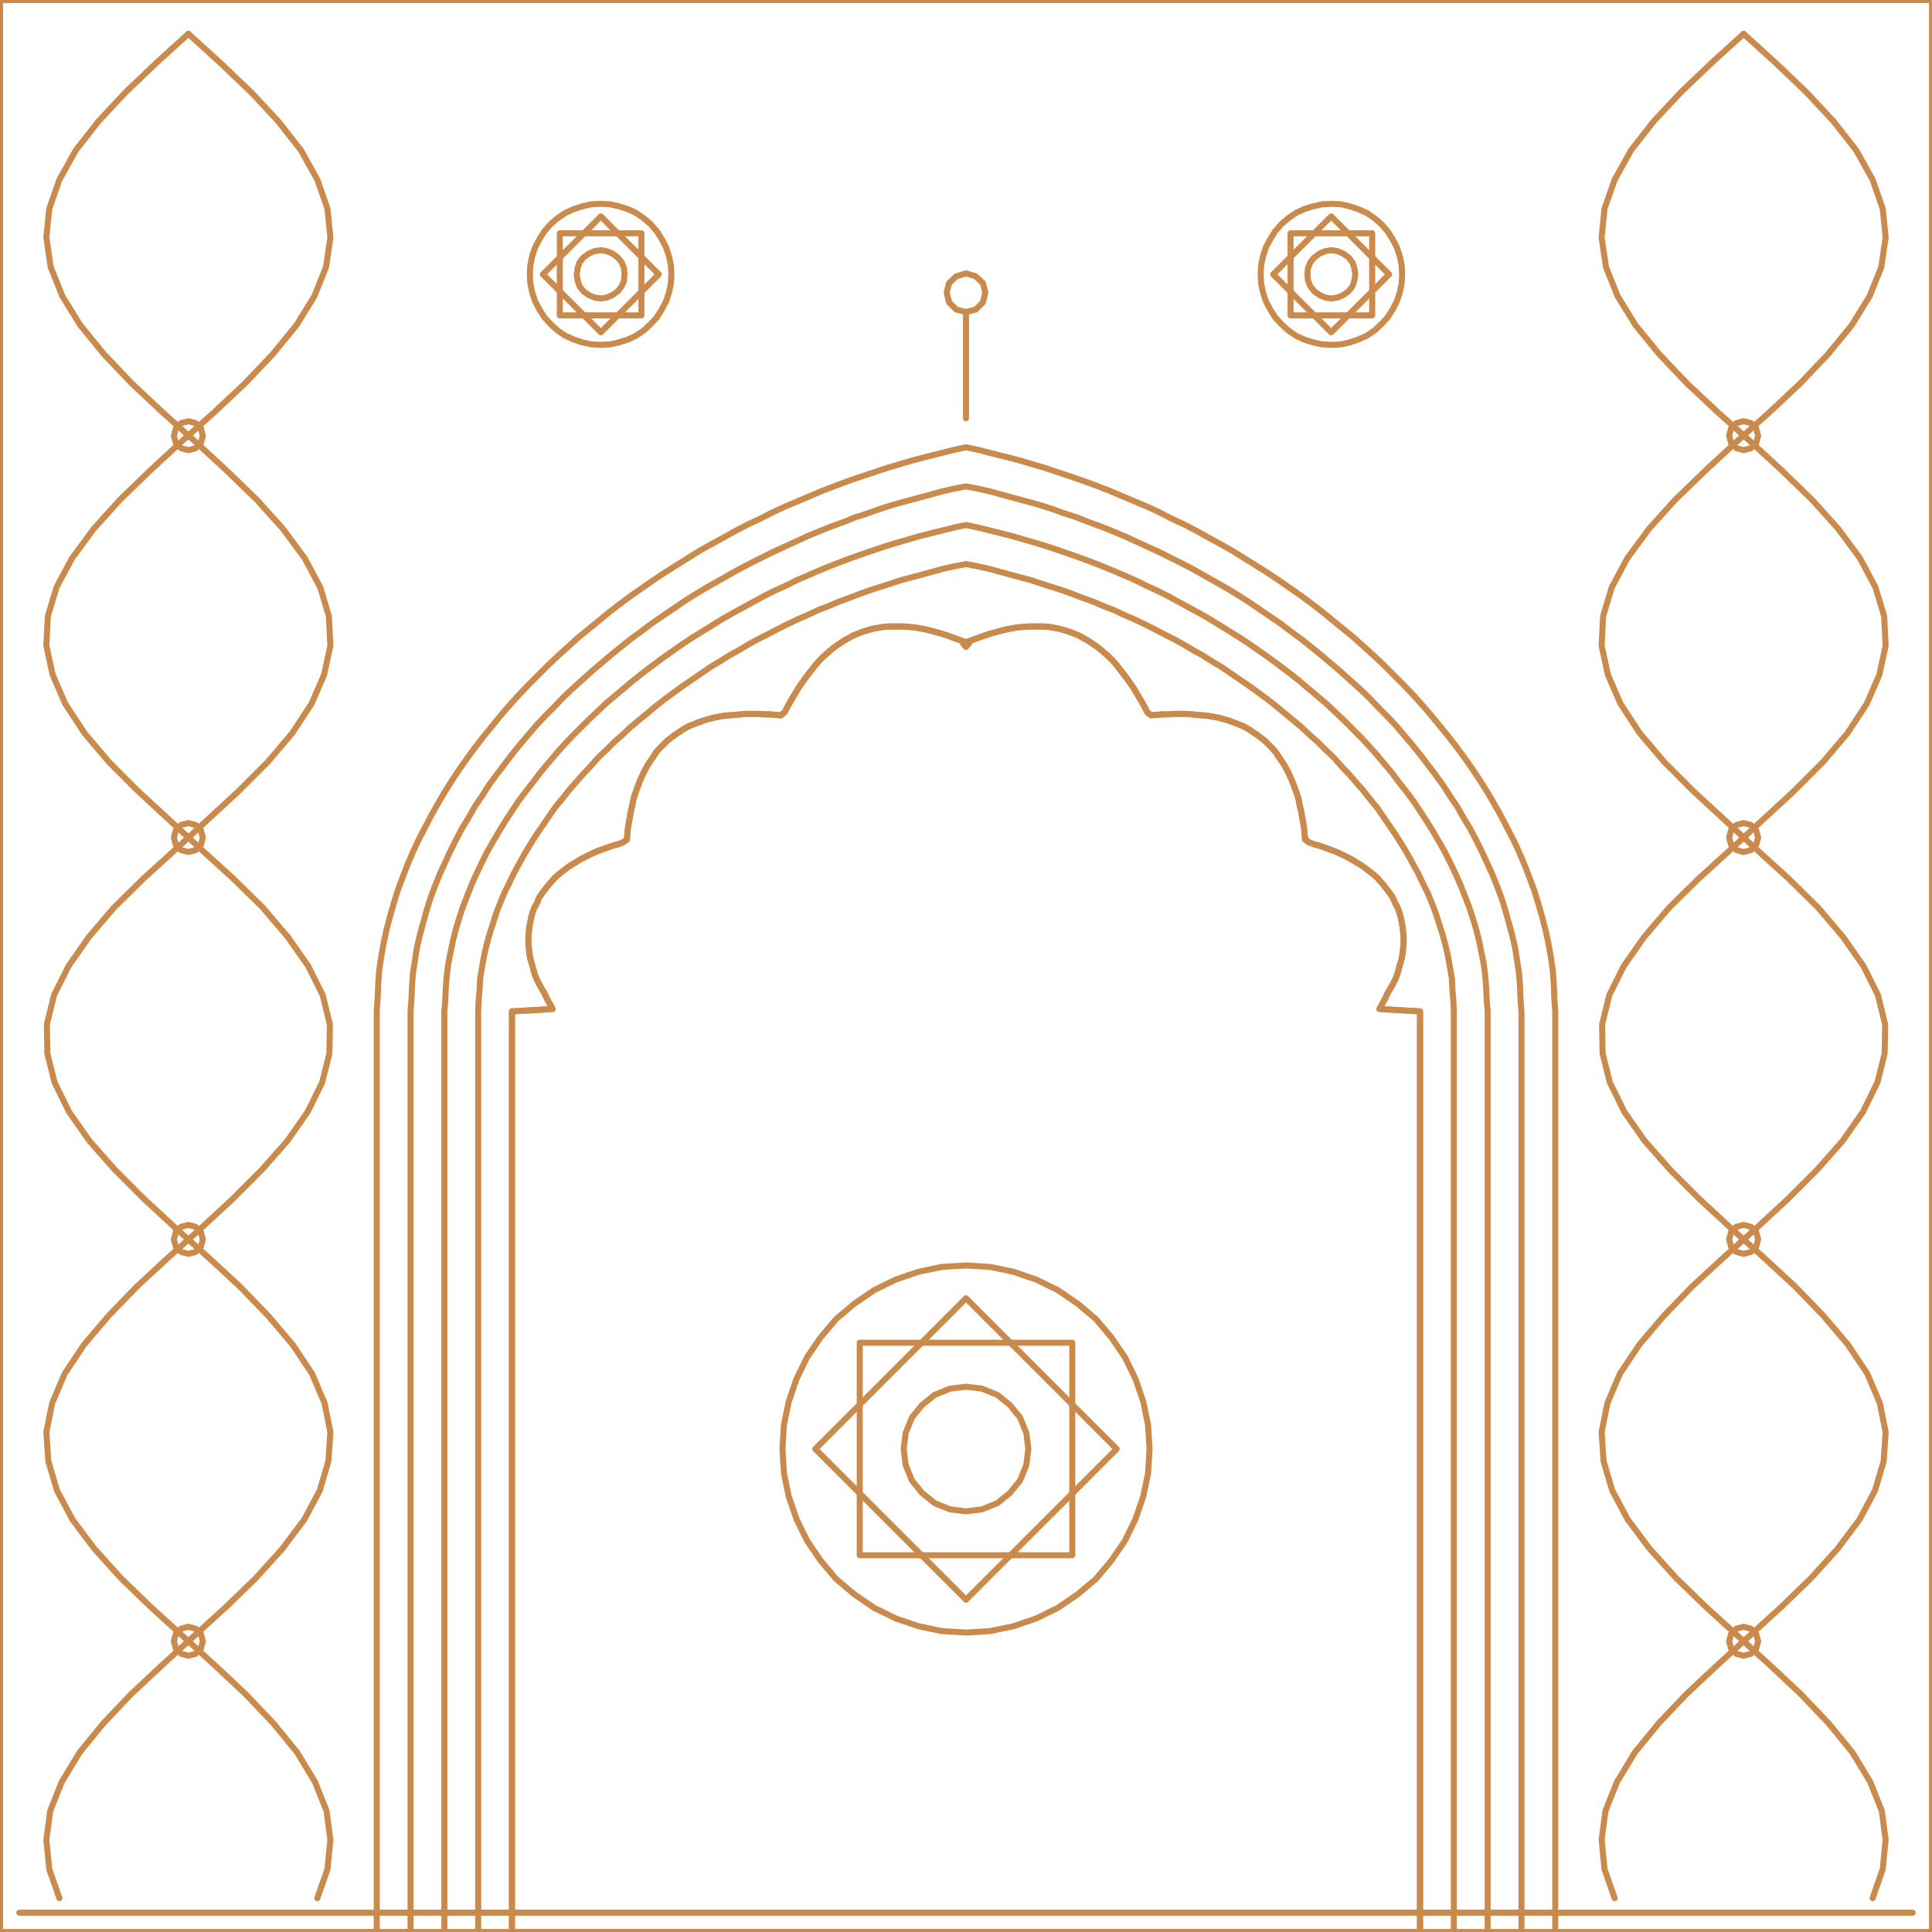
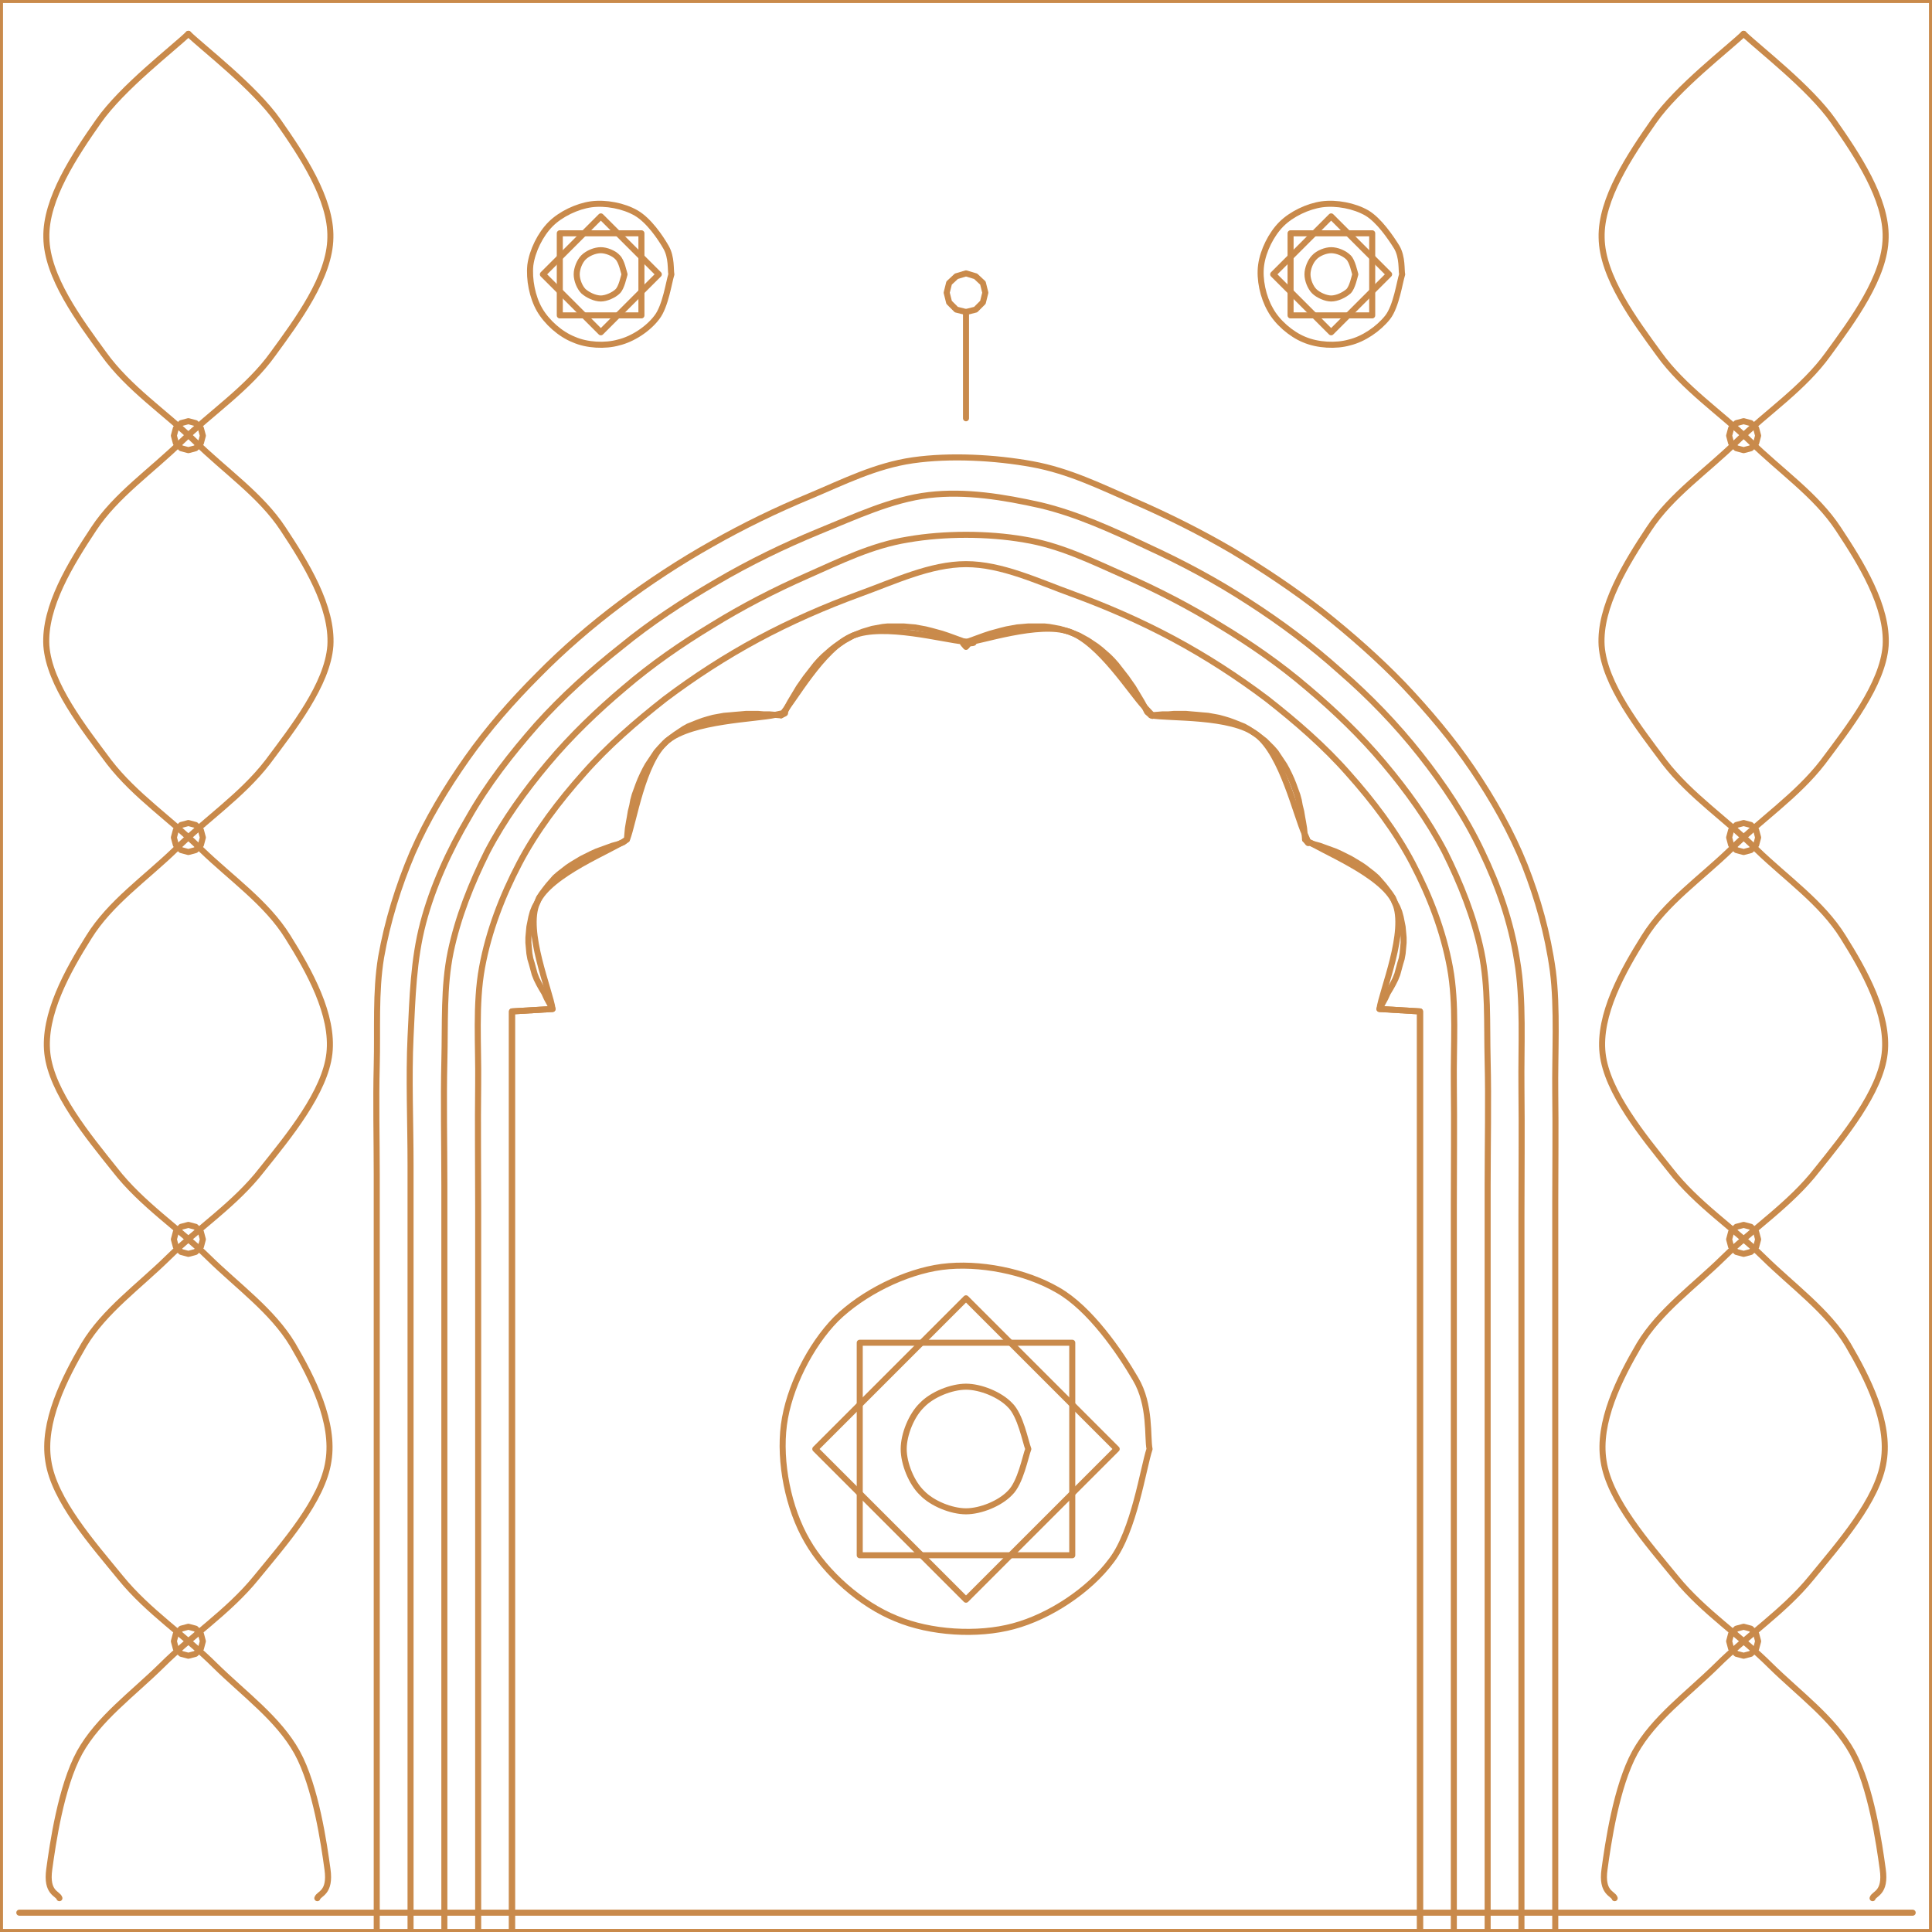
<svg xmlns="http://www.w3.org/2000/svg" viewBox="0 0 400 400" fill="none" stroke="#c98a4b" stroke-width="1.25" stroke-linecap="round" stroke-linejoin="round">
  <g class="art-vedam-fill">
    <path class="art-fill" d="M106 400L106 395.1L106 390.2L106 385.3L106 380.5L106 375.6L106 370.7L106 365.8L106 360.9L106 356L106 351.1L106 346.2L106 341.4L106 336.5L106 331.6L106 326.7L106 321.8L106 316.9L106 312L106 307.2L106 302.3L106 297.4L106 292.5L106 287.6L106 282.7L106 277.8L106 272.9L106 268.1L106 263.2L106 258.3L106 253.4L106 248.5L106 243.6L106 238.7L106 233.9L106 229L106 224.1L106 219.2L106 214.3L106 209.4L114.4 208.9L113.8 207.8L113.2 206.7L112.7 205.6L112.1 204.6L111.6 203.7L111.1 202.7L110.7 201.7L110.4 200.6L110.1 199.5L109.8 198.5L109.6 197.4L109.5 196.3L109.4 195.2L109.4 194.1L109.5 193L109.6 191.9L109.8 190.9L110 189.9L110.3 188.8L110.7 187.8L111.2 186.9L111.6 185.9L112.2 185L112.8 184.2L113.5 183.3L114.2 182.5L114.9 181.7L115.7 181L116.6 180.3L117.5 179.6L118.4 179L119.4 178.4L120.4 177.8L121.4 177.3L122.4 176.8L123.5 176.3L124.6 175.9L125.7 175.5L126.8 175.1L127.9 174.8L129 174.4L129.8 173.8L129.9 172.6L130 171.5L130.2 170.3L130.4 169.2L130.6 168L130.9 166.8L131.1 165.7L131.4 164.6L131.8 163.5L132.2 162.4L132.6 161.4L133.1 160.3L133.6 159.3L134.1 158.4L134.7 157.5L135.3 156.6L135.9 155.7L136.6 154.9L137.4 154.1L138.1 153.4L139 152.7L139.8 152.1L140.7 151.5L141.6 150.9L142.5 150.4L143.5 150L144.5 149.6L145.6 149.2L146.6 148.9L147.7 148.6L148.8 148.4L149.9 148.2L151.1 148.1L152.2 148L153.4 147.9L154.5 147.8L155.7 147.8L156.9 147.8L158.1 147.9L159.3 147.9L160.5 148L161.7 148.1L162.5 147.4L163 146.4L163.6 145.3L164.2 144.3L164.8 143.3L165.4 142.3L166.1 141.3L166.8 140.3L167.5 139.4L168.2 138.5L168.9 137.6L169.7 136.7L170.5 135.9L171.3 135.2L172.1 134.5L173 133.8L173.9 133.2L174.8 132.6L175.7 132.1L176.6 131.6L177.6 131.2L178.6 130.8L179.6 130.5L180.6 130.2L181.7 130L182.8 129.8L183.8 129.7L184.9 129.7L186 129.7L187.1 129.7L188.2 129.8L189.4 129.9L190.5 130.1L191.6 130.3L192.8 130.6L193.9 130.9L195 131.2L196.2 131.6L197.3 132L198.4 132.4L199.5 132.8L200.6 133.2L200 133.9L199.4 133.2L200.5 132.8L201.6 132.4L202.7 132L203.8 131.6L205 131.2L206.1 130.9L207.2 130.6L208.4 130.3L209.5 130.1L210.6 129.9L211.8 129.8L212.9 129.7L214 129.7L215.1 129.7L216.2 129.7L217.2 129.8L218.3 130L219.4 130.2L220.4 130.5L221.4 130.8L222.4 131.2L223.4 131.6L224.3 132.1L225.2 132.6L226.1 133.2L227 133.8L227.9 134.5L228.7 135.2L229.5 135.9L230.3 136.7L231.1 137.6L231.8 138.5L232.5 139.4L233.2 140.3L233.9 141.3L234.6 142.3L235.2 143.3L235.8 144.3L236.4 145.3L237 146.4L237.5 147.4L238.3 148.1L239.5 148L240.7 147.9L241.9 147.9L243.1 147.8L244.3 147.8L245.5 147.8L246.6 147.9L247.8 148L248.9 148.1L250.1 148.2L251.2 148.4L252.3 148.6L253.4 148.9L254.4 149.2L255.5 149.6L256.5 150L257.5 150.4L258.4 150.9L259.3 151.5L260.2 152.1L261 152.7L261.9 153.4L262.6 154.1L263.4 154.9L264.1 155.7L264.7 156.6L265.3 157.5L265.9 158.4L266.4 159.3L266.9 160.3L267.4 161.4L267.8 162.4L268.2 163.5L268.6 164.6L268.9 165.7L269.1 166.8L269.4 168L269.6 169.2L269.8 170.3L270 171.5L270.1 172.6L270.2 173.8L271 174.4L272.1 174.8L273.2 175.1L274.3 175.5L275.4 175.9L276.5 176.3L277.6 176.8L278.6 177.3L279.6 177.8L280.6 178.4L281.6 179L282.5 179.6L283.4 180.3L284.3 181L285.1 181.7L285.8 182.5L286.5 183.3L287.2 184.2L287.8 185L288.4 185.9L288.8 186.9L289.3 187.8L289.7 188.8L290 189.9L290.2 190.9L290.4 191.9L290.5 193L290.6 194.1L290.6 195.2L290.5 196.3L290.4 197.4L290.2 198.5L289.9 199.5L289.6 200.6L289.3 201.7L288.9 202.7L288.4 203.7L287.9 204.6L287.3 205.6L286.8 206.7L286.2 207.8L285.6 208.9L294 209.4L294 214.3L294 219.2L294 224.1L294 229L294 233.9L294 238.7L294 243.6L294 248.5L294 253.4L294 258.3L294 263.2L294 268.1L294 272.9L294 277.8L294 282.7L294 287.6L294 292.5L294 297.4L294 302.3L294 307.2L294 312L294 316.9L294 321.8L294 326.7L294 331.6L294 336.5L294 341.4L294 346.2L294 351.1L294 356L294 360.9L294 365.8L294 370.7L294 375.6L294 380.5L294 385.3L294 390.2L294 395.1L294 400Z" />
  </g>
  <g class="art-frame">
    <path d="M200 400L0 400L0 0L400 0L400 400L200 400" />
  </g>
  <g class="art-arches">
-     <path d="M78 400L78 394.4L78 388.8L78 383.2L78 377.6L78 372L78 366.4L78 360.8L78 355.2L78 349.6L78 343.9L78 338.3L78 332.7L78 327.1L78 321.5L78 315.9L78 310.3L78 304.7L78 299.1L78 293.5L78 287.9L78 282.3L78 276.7L78 271.1L78 265.5L78 259.9L78 254.3L78 248.7L78 243.1L78 237.4L78 231.8L78 226.2L78 220.6L78 215L78 209.4L78.2 206.6L78.3 203.8L78.5 201L78.9 198.2L79.4 195.4L80 192.6L80.7 189.9L81.5 187.1L82.3 184.5L83.3 181.8L84.3 179.2L85.4 176.6L86.6 174L87.9 171.5L89.2 169L90.6 166.5L92 164.1L93.5 161.7L95.1 159.3L96.7 157L98.4 154.7L100.1 152.5L101.9 150.3L103.7 148.1L105.5 146L107.4 143.9L109.4 141.8L111.4 139.8L113.4 137.8L115.4 135.9L117.5 134L119.6 132.1L121.8 130.3L124 128.5L126.2 126.7L128.4 125L130.7 123.3L133 121.7L135.3 120.1L137.7 118.5L140.1 117L142.5 115.5L144.9 114L147.4 112.6L149.8 111.3L152.3 109.9L154.8 108.6L157.4 107.4L159.9 106.1L162.5 104.9L165.1 103.8L167.7 102.7L170.3 101.6L172.9 100.6L175.6 99.6L178.2 98.7L180.9 97.8L183.6 96.9L186.3 96.1L189 95.3L191.7 94.6L194.5 93.9L197.2 93.2L200 92.6L202.8 93.2L205.5 93.9L208.3 94.6L211 95.3L213.7 96.1L216.4 96.9L219.1 97.8L221.8 98.7L224.4 99.6L227.1 100.6L229.7 101.6L232.3 102.7L234.9 103.8L237.5 104.9L240.1 106.1L242.6 107.4L245.2 108.6L247.7 109.9L250.2 111.3L252.6 112.6L255.1 114L257.5 115.5L259.9 117L262.3 118.5L264.7 120.1L267 121.7L269.3 123.3L271.6 125L273.8 126.7L276 128.5L278.2 130.3L280.4 132.1L282.5 134L284.6 135.9L286.6 137.8L288.6 139.8L290.6 141.8L292.6 143.9L294.5 146L296.3 148.1L298.1 150.3L299.9 152.5L301.6 154.7L303.3 157L304.9 159.3L306.5 161.7L308 164.1L309.4 166.5L310.8 169L312.1 171.5L313.4 174L314.6 176.6L315.7 179.2L316.7 181.8L317.7 184.5L318.5 187.1L319.3 189.9L320 192.6L320.6 195.4L321.1 198.2L321.5 201L321.7 203.8L321.8 206.6L322 209.4L322 215L322 220.6L322 226.2L322 231.8L322 237.4L322 243.1L322 248.7L322 254.3L322 259.9L322 265.5L322 271.1L322 276.7L322 282.3L322 287.9L322 293.5L322 299.1L322 304.7L322 310.3L322 315.9L322 321.5L322 327.1L322 332.7L322 338.3L322 343.9L322 349.6L322 355.2L322 360.8L322 366.4L322 372L322 377.6L322 383.2L322 388.8L322 394.4L322 400" />
-     <path d="M85 400L85 394.7L85 389.4L85 384.1L85 378.8L85 373.5L85 368.2L85 362.9L85 357.6L85 352.4L85 347.1L85 341.8L85 336.5L85 331.2L85 325.9L85 320.6L85 315.3L85 310L85 304.7L85 299.4L85 294.1L85 288.8L85 283.5L85 278.2L85 272.9L85 267.7L85 262.4L85 257.1L85 251.8L85 246.5L85 241.2L85 235.9L85 230.6L85 225.3L85 220L85 214.7L85 209.4L85.2 206.8L85.3 204.1L85.5 201.5L85.9 198.9L86.3 196.3L86.9 193.7L87.6 191.1L88.3 188.6L89.1 186L90 183.6L91 181.1L92.1 178.7L93.2 176.3L94.4 173.9L95.6 171.6L97 169.3L98.3 167L99.8 164.8L101.2 162.6L102.8 160.4L104.4 158.3L106 156.2L107.7 154.1L109.4 152.1L111.1 150.1L112.9 148.2L114.8 146.3L116.6 144.4L118.5 142.6L120.5 140.8L122.5 139L124.5 137.3L126.5 135.6L128.6 133.9L130.6 132.3L132.8 130.7L134.9 129.1L137.1 127.6L139.3 126.1L141.5 124.6L143.7 123.2L146 121.8L148.3 120.5L150.6 119.2L152.9 117.9L155.2 116.7L157.6 115.5L160 114.3L162.4 113.2L164.8 112.1L167.2 111L169.6 110L172.1 109L174.6 108.1L177.1 107.1L179.6 106.3L182.1 105.4L184.6 104.6L187.1 103.9L189.7 103.2L192.3 102.5L194.8 101.8L197.4 101.2L200 100.7L202.6 101.2L205.2 101.8L207.7 102.5L210.3 103.2L212.9 103.9L215.4 104.6L217.9 105.4L220.4 106.3L222.9 107.1L225.4 108.1L227.9 109L230.4 110L232.8 111L235.2 112.1L237.6 113.2L240 114.3L242.4 115.5L244.8 116.7L247.1 117.9L249.4 119.2L251.7 120.5L254 121.8L256.3 123.2L258.5 124.6L260.7 126.1L262.9 127.6L265.1 129.1L267.2 130.7L269.4 132.3L271.4 133.9L273.5 135.6L275.5 137.3L277.5 139L279.5 140.8L281.5 142.6L283.4 144.4L285.2 146.3L287.1 148.2L288.9 150.1L290.6 152.1L292.3 154.1L294 156.2L295.6 158.3L297.2 160.4L298.8 162.6L300.2 164.8L301.7 167L303 169.3L304.4 171.6L305.6 173.9L306.8 176.3L307.9 178.7L309 181.1L310 183.6L310.9 186L311.7 188.6L312.4 191.1L313.1 193.7L313.7 196.3L314.1 198.9L314.5 201.5L314.7 204.1L314.8 206.8L315 209.4L315 214.7L315 220L315 225.3L315 230.6L315 235.9L315 241.2L315 246.5L315 251.8L315 257.1L315 262.4L315 267.7L315 272.9L315 278.2L315 283.5L315 288.8L315 294.1L315 299.4L315 304.7L315 310L315 315.3L315 320.6L315 325.9L315 331.2L315 336.5L315 341.8L315 347.1L315 352.4L315 357.6L315 362.9L315 368.2L315 373.5L315 378.8L315 384.1L315 389.4L315 394.7L315 400" />
-     <path d="M92 400L92 394.8L92 389.7L92 384.5L92 379.4L92 374.2L92 369.1L92 363.9L92 358.8L92 353.6L92 348.5L92 343.3L92 338.2L92 333L92 327.9L92 322.7L92 317.6L92 312.4L92 307.3L92 302.1L92 297L92 291.8L92 286.7L92 281.5L92 276.4L92 271.2L92 266.1L92 260.9L92 255.8L92 250.6L92 245.5L92 240.3L92 235.2L92 230L92 224.9L92 219.7L92 214.6L92 209.4L92.2 207L92.3 204.5L92.5 202L92.8 199.6L93.3 197.1L93.8 194.7L94.4 192.3L95.1 190L95.9 187.6L96.8 185.3L97.7 183L98.7 180.8L99.8 178.5L100.9 176.3L102.1 174.2L103.4 172L104.7 169.9L106 167.9L107.4 165.8L108.9 163.8L110.4 161.9L111.9 159.9L113.5 158L115.1 156.1L116.7 154.3L118.4 152.5L120.2 150.7L121.9 149L123.7 147.3L125.5 145.6L127.4 144L129.3 142.4L131.2 140.8L133.1 139.3L135.1 137.8L137.1 136.3L139.1 134.9L141.1 133.5L143.2 132.1L145.3 130.8L147.4 129.5L149.5 128.2L151.6 127L153.8 125.8L156 124.6L158.2 123.4L160.4 122.3L162.6 121.3L164.8 120.2L167.1 119.2L169.4 118.2L171.6 117.3L173.9 116.4L176.3 115.5L178.6 114.7L180.9 113.9L183.3 113.1L185.6 112.4L188 111.7L190.4 111L192.8 110.4L195.2 109.8L197.6 109.2L200 108.7L202.4 109.2L204.8 109.8L207.2 110.4L209.6 111L212 111.7L214.4 112.4L216.7 113.1L219.1 113.9L221.4 114.7L223.7 115.5L226.1 116.4L228.4 117.3L230.6 118.2L232.9 119.2L235.2 120.2L237.4 121.3L239.6 122.3L241.8 123.4L244 124.6L246.2 125.8L248.4 127L250.5 128.2L252.6 129.5L254.7 130.8L256.8 132.1L258.9 133.5L260.9 134.9L262.9 136.3L264.9 137.8L266.9 139.3L268.8 140.8L270.7 142.4L272.6 144L274.5 145.6L276.3 147.3L278.1 149L279.8 150.7L281.6 152.5L283.3 154.3L284.9 156.1L286.5 158L288.1 159.9L289.6 161.9L291.1 163.8L292.6 165.8L294 167.9L295.3 169.9L296.6 172L297.9 174.2L299.1 176.3L300.2 178.5L301.3 180.8L302.3 183L303.2 185.3L304.1 187.6L304.9 190L305.6 192.3L306.2 194.7L306.7 197.1L307.2 199.6L307.5 202L307.7 204.5L307.8 207L308 209.4L308 214.6L308 219.7L308 224.9L308 230L308 235.2L308 240.3L308 245.5L308 250.6L308 255.8L308 260.9L308 266.1L308 271.2L308 276.4L308 281.5L308 286.7L308 291.8L308 297L308 302.1L308 307.3L308 312.4L308 317.6L308 322.7L308 327.9L308 333L308 338.2L308 343.3L308 348.5L308 353.6L308 358.8L308 363.9L308 369.1L308 374.2L308 379.4L308 384.5L308 389.7L308 394.8L308 400" />
-     <path d="M99 400L99 395L99 390L99 385L99 379.9L99 374.9L99 369.9L99 364.9L99 359.9L99 354.9L99 349.8L99 344.8L99 339.8L99 334.8L99 329.8L99 324.8L99 319.8L99 314.7L99 309.7L99 304.7L99 299.7L99 294.7L99 289.7L99 284.6L99 279.6L99 274.6L99 269.6L99 264.6L99 259.6L99 254.6L99 249.5L99 244.5L99 239.5L99 234.5L99 229.5L99 224.5L99 219.5L99 214.4L99 209.4L99.1 207.1L99.3 204.8L99.4 202.6L99.8 200.3L100.2 198L100.7 195.8L101.3 193.6L102 191.4L102.7 189.2L103.5 187.1L104.4 184.9L105.4 182.9L106.4 180.8L107.5 178.8L108.6 176.8L109.8 174.8L111 172.9L112.3 171L113.6 169.1L114.9 167.2L116.4 165.4L117.8 163.6L119.3 161.9L120.8 160.2L122.4 158.5L123.9 156.8L125.6 155.2L127.2 153.6L128.9 152.1L130.6 150.5L132.4 149L134.1 147.6L135.9 146.1L137.7 144.7L139.6 143.3L141.4 142L143.3 140.7L145.2 139.4L147.1 138.1L149.1 136.9L151 135.7L153 134.6L155 133.4L157 132.3L159 131.3L161.1 130.2L163.1 129.2L165.2 128.2L167.3 127.3L169.4 126.3L171.5 125.5L173.6 124.6L175.8 123.8L177.9 123L180.1 122.2L182.3 121.5L184.5 120.8L186.6 120.1L188.9 119.5L191.1 118.9L193.3 118.3L195.5 117.7L197.8 117.2L200 116.8L202.2 117.2L204.5 117.7L206.7 118.3L208.9 118.9L211.1 119.5L213.4 120.1L215.5 120.8L217.7 121.5L219.9 122.2L222.1 123L224.2 123.8L226.4 124.6L228.5 125.5L230.6 126.3L232.7 127.3L234.8 128.2L236.9 129.2L238.9 130.2L241 131.3L243 132.3L245 133.4L247 134.6L249 135.7L250.9 136.9L252.9 138.1L254.8 139.4L256.7 140.7L258.6 142L260.4 143.3L262.3 144.7L264.1 146.1L265.9 147.6L267.6 149L269.4 150.5L271.1 152.1L272.8 153.6L274.4 155.2L276.1 156.8L277.6 158.5L279.2 160.2L280.7 161.9L282.2 163.6L283.6 165.4L285.1 167.2L286.4 169.1L287.7 171L289 172.9L290.2 174.8L291.4 176.8L292.5 178.8L293.6 180.8L294.6 182.9L295.6 184.9L296.5 187.1L297.3 189.2L298 191.4L298.7 193.6L299.3 195.8L299.8 198L300.2 200.3L300.6 202.6L300.7 204.8L300.9 207.1L301 209.4L301 214.4L301 219.5L301 224.5L301 229.5L301 234.5L301 239.5L301 244.5L301 249.5L301 254.6L301 259.6L301 264.6L301 269.6L301 274.6L301 279.6L301 284.6L301 289.7L301 294.7L301 299.7L301 304.7L301 309.7L301 314.7L301 319.8L301 324.8L301 329.8L301 334.8L301 339.8L301 344.8L301 349.8L301 354.9L301 359.9L301 364.9L301 369.9L301 374.9L301 379.9L301 385L301 390L301 395L301 400" />
-     <path d="M106 400L106 395.1L106 390.2L106 385.3L106 380.5L106 375.6L106 370.7L106 365.8L106 360.9L106 356L106 351.1L106 346.2L106 341.4L106 336.5L106 331.6L106 326.7L106 321.8L106 316.9L106 312L106 307.2L106 302.3L106 297.4L106 292.5L106 287.6L106 282.7L106 277.8L106 272.9L106 268.1L106 263.2L106 258.3L106 253.4L106 248.5L106 243.6L106 238.7L106 233.9L106 229L106 224.1L106 219.2L106 214.3L106 209.4L114.4 208.9L113.8 207.8L113.2 206.7L112.7 205.6L112.1 204.6L111.6 203.7L111.1 202.7L110.7 201.7L110.4 200.6L110.1 199.5L109.8 198.5L109.6 197.4L109.5 196.3L109.4 195.2L109.4 194.1L109.5 193L109.6 191.9L109.8 190.9L110 189.9L110.3 188.8L110.7 187.8L111.2 186.9L111.6 185.9L112.2 185L112.8 184.2L113.5 183.3L114.2 182.5L114.9 181.7L115.7 181L116.6 180.3L117.5 179.6L118.4 179L119.4 178.4L120.4 177.8L121.4 177.3L122.4 176.8L123.5 176.3L124.6 175.9L125.7 175.5L126.8 175.1L127.9 174.8L129 174.4L129.8 173.8L129.9 172.6L130 171.5L130.2 170.3L130.4 169.2L130.6 168L130.9 166.8L131.1 165.7L131.4 164.6L131.8 163.5L132.2 162.4L132.6 161.4L133.1 160.3L133.6 159.3L134.1 158.4L134.7 157.5L135.3 156.6L135.9 155.7L136.6 154.9L137.4 154.1L138.1 153.4L139 152.7L139.8 152.1L140.7 151.5L141.6 150.9L142.5 150.4L143.5 150L144.5 149.6L145.6 149.2L146.6 148.9L147.7 148.6L148.8 148.4L149.9 148.2L151.1 148.1L152.2 148L153.4 147.9L154.5 147.8L155.7 147.8L156.9 147.8L158.1 147.9L159.3 147.9L160.5 148L161.7 148.1L162.5 147.4L163 146.4L163.6 145.3L164.2 144.3L164.8 143.3L165.4 142.3L166.1 141.3L166.8 140.3L167.5 139.4L168.2 138.5L168.9 137.6L169.7 136.7L170.5 135.9L171.3 135.2L172.1 134.5L173 133.8L173.9 133.2L174.8 132.6L175.7 132.1L176.6 131.6L177.6 131.2L178.6 130.8L179.6 130.5L180.6 130.2L181.7 130L182.8 129.8L183.8 129.7L184.9 129.7L186 129.7L187.1 129.7L188.2 129.8L189.4 129.9L190.5 130.1L191.6 130.3L192.8 130.6L193.9 130.9L195 131.2L196.2 131.6L197.3 132L198.4 132.4L199.5 132.8L200.6 133.2L200 133.9L199.4 133.2L200.5 132.8L201.6 132.4L202.7 132L203.8 131.6L205 131.2L206.1 130.9L207.2 130.6L208.4 130.3L209.5 130.1L210.6 129.9L211.8 129.8L212.9 129.7L214 129.7L215.1 129.7L216.2 129.7L217.2 129.8L218.3 130L219.4 130.2L220.4 130.5L221.4 130.8L222.4 131.2L223.4 131.6L224.3 132.1L225.2 132.6L226.1 133.2L227 133.8L227.9 134.5L228.7 135.2L229.5 135.9L230.3 136.7L231.1 137.6L231.8 138.5L232.5 139.4L233.2 140.3L233.9 141.3L234.6 142.3L235.2 143.3L235.8 144.3L236.4 145.3L237 146.4L237.5 147.4L238.3 148.1L239.5 148L240.7 147.9L241.9 147.9L243.1 147.8L244.3 147.8L245.5 147.8L246.6 147.9L247.8 148L248.9 148.1L250.1 148.2L251.2 148.4L252.3 148.6L253.4 148.9L254.4 149.2L255.5 149.6L256.5 150L257.5 150.4L258.4 150.9L259.3 151.5L260.2 152.1L261 152.7L261.9 153.4L262.6 154.1L263.4 154.9L264.1 155.7L264.7 156.6L265.3 157.5L265.9 158.4L266.4 159.3L266.9 160.3L267.4 161.4L267.8 162.4L268.2 163.5L268.6 164.6L268.9 165.7L269.1 166.8L269.4 168L269.6 169.2L269.8 170.3L270 171.5L270.1 172.6L270.2 173.8L271 174.4L272.1 174.8L273.2 175.1L274.3 175.5L275.4 175.9L276.5 176.3L277.6 176.8L278.6 177.3L279.6 177.8L280.6 178.4L281.6 179L282.5 179.6L283.4 180.3L284.3 181L285.1 181.7L285.8 182.5L286.5 183.3L287.2 184.2L287.8 185L288.4 185.9L288.8 186.9L289.3 187.8L289.7 188.8L290 189.9L290.2 190.9L290.4 191.9L290.5 193L290.6 194.1L290.6 195.2L290.5 196.3L290.4 197.4L290.2 198.5L289.9 199.5L289.6 200.6L289.3 201.7L288.9 202.7L288.4 203.7L287.9 204.6L287.3 205.6L286.8 206.7L286.2 207.8L285.6 208.9L294 209.4L294 214.3L294 219.2L294 224.1L294 229L294 233.9L294 238.7L294 243.6L294 248.5L294 253.4L294 258.3L294 263.2L294 268.1L294 272.9L294 277.8L294 282.7L294 287.6L294 292.5L294 297.4L294 302.3L294 307.2L294 312L294 316.9L294 321.8L294 326.7L294 331.6L294 336.5L294 341.4L294 346.2L294 351.1L294 356L294 360.9L294 365.8L294 370.7L294 375.6L294 380.5L294 385.3L294 390.2L294 395.1L294 400" />
+     <path d="M78 400C78 396.3 78 385.1 78 377.6C78 370.1 78 362.6 78 355.2C78 347.7 78 340.2 78 332.7C78 325.3 78 317.8 78 310.3C78 302.8 78 295.4 78 287.9C78 280.4 78 272.9 78 265.5C78 258 78 250.5 78 243.1C78 235.6 77.8 228.1 78 220.6C78.2 213.1 77.7 205.5 78.9 198.2C80.2 190.8 82.5 183.4 85.4 176.6C88.4 169.7 92.4 163.1 96.7 157C101 150.9 106.1 145.1 111.4 139.8C116.6 134.5 122.4 129.5 128.4 125C134.4 120.5 140.8 116.3 147.4 112.6C153.9 108.9 160.7 105.6 167.7 102.7C174.6 99.8 181.3 96.4 189 95.3C196.7 94.2 206 94.7 213.7 96.1C221.4 97.5 228 100.8 234.9 103.8C241.8 106.8 248.6 110.2 255.1 114C261.6 117.9 267.9 122.1 273.8 126.7C279.7 131.4 285.4 136.4 290.6 141.8C295.8 147.3 300.7 153.1 304.9 159.3C309.1 165.5 312.9 172.2 315.7 179.2C318.4 186.1 320.4 193.1 321.5 201C322.5 208.8 321.9 218.3 322 226.2C322.1 234.2 322 241.2 322 248.7C322 256.1 322 263.6 322 271.1C322 278.6 322 286 322 293.5C322 301 322 308.4 322 315.9C322 323.4 322 330.9 322 338.3C322 345.8 322 353.3 322 360.8C322 368.2 322 376.6 322 383.2C322 389.7 322 397.2 322 400" />
+     <path d="M85 400C85 395.6 85 382.4 85 373.5C85 364.7 85 355.9 85 347.1C85 338.2 85 329.4 85 320.6C85 311.8 85 302.9 85 294.1C85 285.3 85 276.5 85 267.7C85 258.8 85 250 85 241.2C85 232.4 84.6 223.1 85 214.7C85.4 206.4 85.6 198.7 87.6 191.1C89.6 183.5 93 176.1 97 169.3C100.9 162.4 105.9 156 111.1 150.1C116.4 144.2 122.4 138.8 128.6 133.9C134.7 128.9 141.4 124.5 148.3 120.5C155.1 116.5 162.3 113 169.6 110C177 107 184.6 103.4 192.3 102.5C199.9 101.6 207.8 102.9 215.4 104.6C223 106.4 230.4 109.8 237.6 113.2C244.8 116.5 251.9 120.3 258.5 124.6C265.2 128.9 271.6 133.7 277.5 139C283.5 144.2 289.1 150 294 156.2C298.9 162.4 303.4 169.1 306.8 176.3C310.2 183.4 312.8 190.7 314.1 198.9C315.5 207 314.9 216.5 315 225.3C315.1 234.1 315 242.9 315 251.8C315 260.6 315 269.4 315 278.2C315 287.1 315 295.9 315 304.7C315 313.5 315 322.4 315 331.2C315 340 315 348.8 315 357.6C315 366.5 315 377.1 315 384.1C315 391.2 315 397.4 315 400" />
+     <path d="M92 400C92 395.7 92 382.8 92 374.2C92 365.7 92 357.1 92 348.5C92 339.9 92 331.3 92 322.7C92 314.2 92 305.6 92 297C92 288.4 92 279.8 92 271.2C92 262.6 92 254.1 92 245.5C92 236.9 91.8 227.8 92 219.7C92.2 211.7 91.8 204.4 93.3 197.1C94.8 189.9 97.6 182.9 100.9 176.3C104.3 169.8 108.7 163.7 113.5 158C118.2 152.4 123.6 147.2 129.3 142.4C134.9 137.6 141.1 133.3 147.4 129.5C153.7 125.6 160.3 122.2 167.1 119.2C173.9 116.2 180.5 112.9 188 111.7C195.5 110.4 204.5 110.4 212 111.7C219.5 112.9 226.1 116.2 232.9 119.2C239.7 122.2 246.3 125.6 252.6 129.5C258.9 133.3 265.1 137.6 270.7 142.4C276.4 147.2 281.8 152.4 286.5 158C291.3 163.7 295.7 169.8 299.1 176.3C302.4 182.9 305.2 189.9 306.7 197.1C308.2 204.4 307.8 211.7 308 219.7C308.2 227.8 308 236.9 308 245.5C308 254.1 308 262.6 308 271.2C308 279.8 308 288.4 308 297C308 305.6 308 314.2 308 322.7C308 331.3 308 339.9 308 348.5C308 357.1 308 365.7 308 374.2C308 382.8 308 395.7 308 400" />
+     <path d="M99 400C99 395.8 99 383.3 99 374.9C99 366.6 99 358.2 99 349.8C99 341.5 99 333.1 99 324.8C99 316.4 99 308.1 99 299.7C99 291.3 99 283 99 274.6C99 266.3 99 257.9 99 249.5C99 241.2 98.9 232.7 99 224.5C99.1 216.3 98.4 207.9 99.8 200.3C101.2 192.7 104 185.5 107.5 178.8C111 172.1 115.8 165.8 120.8 160.2C125.8 154.5 131.7 149.4 137.7 144.7C143.8 140.1 150.3 135.9 157 132.3C163.7 128.7 170.8 125.6 177.9 123C185.1 120.4 192.6 116.8 200 116.8C207.4 116.8 214.9 120.4 222.1 123C229.2 125.6 236.3 128.7 243 132.3C249.7 135.9 256.2 140.1 262.3 144.7C268.3 149.4 274.2 154.5 279.2 160.2C284.2 165.8 289 172.1 292.5 178.8C296 185.5 298.8 192.7 300.2 200.3C301.6 207.9 300.9 216.3 301 224.5C301.1 232.7 301 241.2 301 249.5C301 257.9 301 266.3 301 274.6C301 283 301 291.3 301 299.7C301 308.1 301 316.4 301 324.8C301 333.1 301 341.5 301 349.8C301 358.2 301 366.6 301 374.9C301 383.3 301 395.8 301 400" />
+     <path d="M106 400C106 395.9 106 383.7 106 375.6C106 367.4 106 359.3 106 351.1C106 343 106 334.8 106 326.7C106 318.6 106 310.4 106 302.3C106 294.1 106 286 106 277.8C106 269.7 106 261.5 106 253.4C106 245.3 106 236.3 106 229C106 221.6 106 212.7 106 209.4L114.4 208.9C113.9 205.2 108.6 192.7 111.2 186.9C113.7 181 126.7 176 129.8 173.8C131.2 170.4 133 157.7 138.1 153.4C143.3 149.1 156.6 148.9 160.5 148C164.4 147.1 161.5 148.1 161.7 148.1C164.2 145.4 170.3 134.1 176.6 131.6C183 129 195.5 132.5 199.5 132.8C203.5 133.1 200.5 133.2 200.6 133.2L200 133.9L199.4 133.2C203 132.8 215.1 128.6 221.4 130.8C227.7 133 234.2 143.5 237 146.4C239.8 149.3 238.1 147.8 238.3 148.1C242 148.8 254.9 148 260.2 152.1C265.5 156.2 268.4 169 270.1 172.6C271.8 176.3 270.2 173.6 270.2 173.8C273.3 176 286.3 181 288.8 186.9C291.4 192.7 286.1 205.2 285.6 208.9L294 209.4C294 213.5 294 225.7 294 233.9C294 242 294 250.1 294 258.3C294 266.4 294 274.6 294 282.7C294 290.9 294 299 294 307.2C294 315.3 294 323.4 294 331.6C294 339.7 294 347.9 294 356C294 364.2 294 373.1 294 380.5C294 387.8 294 396.7 294 400" />
  </g>
  <g class="art-waves">
-     <path d="M39 7L45.6 13L52 19.1L57.6 25.1L62.3 31.1L65.7 37.2L67.8 43.2L68.4 49.2L67.5 55.3L65.1 61.3L61.4 67.3L56.5 73.3L50.7 79.4L44.3 85.4L37.6 91.4L31 97.5L24.8 103.5L19.4 109.5L14.9 115.6L11.7 121.6L9.9 127.6L9.6 133.7L10.9 139.7L13.5 145.7L17.5 151.8L22.6 157.8L28.6 163.8L35.1 169.8L41.7 175.9L48.3 181.9L54.4 187.9L59.6 194L63.8 200L66.8 206L68.3 212.1L68.2 218.1L66.7 224.1L63.7 230.2L59.5 236.2L54.2 242.2L48.1 248.3L41.6 254.3L34.9 260.3L28.4 266.3L22.5 272.4L17.4 278.4L13.4 284.4L10.8 290.5L9.6 296.5L10 302.5L11.8 308.6L15 314.6L19.5 320.6L25 326.7L31.2 332.7L37.8 338.7L44.5 344.8L50.9 350.8L56.6 356.8L61.5 362.8L65.2 368.9L67.6 374.9L68.4 380.9L67.8 387L65.7 393" />
-     <path d="M361 7L367.6 13L374 19.1L379.6 25.1L384.3 31.1L387.7 37.2L389.8 43.2L390.4 49.2L389.5 55.3L387.1 61.3L383.4 67.3L378.5 73.3L372.7 79.4L366.3 85.4L359.6 91.4L353 97.5L346.8 103.5L341.4 109.5L336.9 115.6L333.7 121.6L331.9 127.6L331.6 133.7L332.9 139.7L335.5 145.7L339.5 151.8L344.6 157.8L350.6 163.8L357.1 169.8L363.7 175.9L370.3 181.9L376.4 187.9L381.6 194L385.8 200L388.8 206L390.3 212.1L390.2 218.1L388.7 224.1L385.7 230.2L381.5 236.2L376.2 242.2L370.1 248.3L363.6 254.3L356.9 260.3L350.4 266.3L344.5 272.4L339.4 278.4L335.4 284.4L332.8 290.5L331.6 296.5L332 302.5L333.8 308.6L337 314.6L341.5 320.6L347 326.7L353.2 332.7L359.8 338.7L366.5 344.8L372.9 350.8L378.6 356.8L383.5 362.8L387.2 368.9L389.6 374.9L390.4 380.9L389.8 387L387.7 393" />
-     <path d="M39 7L32.4 13L26 19.1L20.4 25.1L15.7 31.1L12.3 37.2L10.2 43.2L9.6 49.2L10.5 55.3L12.9 61.3L16.6 67.3L21.5 73.3L27.3 79.4L33.7 85.4L40.4 91.4L47 97.5L53.2 103.5L58.6 109.5L63.1 115.6L66.3 121.6L68.1 127.6L68.4 133.7L67.1 139.7L64.5 145.7L60.5 151.8L55.4 157.8L49.4 163.8L42.9 169.8L36.3 175.9L29.7 181.9L23.6 187.9L18.4 194L14.2 200L11.2 206L9.7 212.1L9.8 218.1L11.3 224.1L14.3 230.2L18.5 236.2L23.8 242.2L29.9 248.3L36.4 254.3L43.1 260.3L49.6 266.3L55.5 272.4L60.6 278.4L64.6 284.4L67.2 290.5L68.4 296.5L68 302.5L66.2 308.6L63 314.6L58.5 320.6L53 326.7L46.8 332.7L40.2 338.7L33.5 344.8L27.1 350.8L21.4 356.8L16.5 362.8L12.8 368.9L10.4 374.9L9.6 380.9L10.2 387L12.3 393" />
-     <path d="M361 7L354.4 13L348 19.1L342.4 25.1L337.7 31.1L334.3 37.2L332.2 43.2L331.6 49.2L332.5 55.3L334.9 61.3L338.6 67.3L343.5 73.3L349.3 79.4L355.7 85.4L362.4 91.4L369 97.5L375.2 103.5L380.6 109.5L385.1 115.6L388.3 121.6L390.1 127.6L390.4 133.7L389.1 139.7L386.5 145.7L382.5 151.8L377.4 157.8L371.4 163.8L364.9 169.8L358.3 175.9L351.7 181.9L345.6 187.9L340.4 194L336.2 200L333.2 206L331.7 212.1L331.8 218.1L333.3 224.1L336.3 230.2L340.5 236.2L345.8 242.2L351.9 248.3L358.4 254.3L365.1 260.3L371.6 266.3L377.5 272.4L382.6 278.4L386.6 284.4L389.2 290.5L390.4 296.5L390 302.5L388.2 308.6L385 314.6L380.5 320.6L375 326.7L368.8 332.7L362.2 338.7L355.5 344.8L349.1 350.8L343.4 356.8L338.5 362.8L334.8 368.9L332.4 374.9L331.6 380.9L332.2 387L334.3 393" />
+     <path d="M39 7C42.1 10 52.7 18.1 57.6 25.1C62.5 32.1 68.6 41.2 68.4 49.2C68.3 57.3 61.6 66.3 56.5 73.3C51.4 80.4 43.8 85.4 37.6 91.4C31.4 97.5 24 102.5 19.4 109.5C14.7 116.6 9.1 125.6 9.6 133.7C10.2 141.7 17.3 150.7 22.6 157.8C28 164.8 35.6 169.8 41.7 175.9C47.9 181.9 55.2 186.9 59.6 194C64 201 69.1 210.1 68.2 218.1C67.3 226.1 59.8 235.2 54.2 242.2C48.7 249.3 41 254.3 34.9 260.3C28.8 266.3 21.6 271.4 17.4 278.4C13.3 285.4 8.7 294.5 10 302.5C11.2 310.6 19.2 319.6 25 326.7C30.7 333.7 38.4 338.7 44.5 344.8C50.6 350.8 57.6 355.8 61.5 362.8C65.4 369.9 67.1 381.9 67.8 387C68.5 392 66 392 65.7 393" />
+     <path d="M361 7C364.1 10 374.7 18.1 379.6 25.1C384.5 32.1 390.6 41.2 390.4 49.2C390.3 57.3 383.6 66.3 378.5 73.3C373.4 80.4 365.8 85.4 359.6 91.4C353.4 97.5 346 102.5 341.4 109.5C336.7 116.6 331.1 125.6 331.6 133.7C332.2 141.7 339.3 150.7 344.6 157.8C350 164.8 357.6 169.8 363.7 175.9C369.9 181.9 377.2 186.9 381.6 194C386 201 391.1 210.1 390.2 218.1C389.3 226.1 381.8 235.2 376.2 242.2C370.7 249.3 363 254.3 356.9 260.3C350.8 266.3 343.6 271.4 339.4 278.4C335.3 285.4 330.7 294.5 332 302.5C333.2 310.6 341.2 319.6 347 326.7C352.7 333.7 360.4 338.7 366.5 344.8C372.6 350.8 379.6 355.8 383.5 362.8C387.4 369.9 389.1 381.9 389.8 387C390.5 392 388 392 387.7 393" />
+     <path d="M39 7C35.9 10 25.3 18.1 20.4 25.1C15.5 32.1 9.4 41.2 9.6 49.2C9.7 57.3 16.4 66.3 21.5 73.3C26.6 80.4 34.2 85.4 40.4 91.4C46.6 97.5 54 102.5 58.6 109.5C63.3 116.6 68.9 125.6 68.4 133.7C67.8 141.7 60.7 150.7 55.4 157.8C50 164.8 42.4 169.8 36.3 175.9C30.1 181.9 22.8 186.9 18.4 194C14 201 8.9 210.1 9.8 218.1C10.7 226.1 18.2 235.2 23.8 242.2C29.3 249.3 37 254.3 43.1 260.3C49.2 266.3 56.4 271.4 60.6 278.4C64.7 285.4 69.3 294.5 68 302.5C66.8 310.6 58.8 319.6 53 326.7C47.3 333.7 39.6 338.7 33.5 344.8C27.4 350.8 20.4 355.8 16.5 362.8C12.6 369.9 10.9 381.9 10.2 387C9.5 392 12 392 12.3 393" />
+     <path d="M361 7C357.9 10 347.3 18.1 342.4 25.1C337.5 32.1 331.4 41.2 331.6 49.2C331.7 57.3 338.4 66.3 343.5 73.3C348.6 80.4 356.2 85.4 362.4 91.4C368.6 97.5 376 102.5 380.6 109.5C385.3 116.6 390.9 125.6 390.4 133.7C389.8 141.7 382.7 150.7 377.4 157.8C372 164.8 364.4 169.8 358.3 175.9C352.1 181.9 344.8 186.9 340.4 194C336 201 330.9 210.1 331.8 218.1C332.7 226.1 340.2 235.2 345.8 242.2C351.3 249.3 359 254.3 365.1 260.3C371.2 266.3 378.4 271.4 382.6 278.4C386.7 285.4 391.3 294.5 390 302.5C388.8 310.6 380.8 319.6 375 326.7C369.3 333.7 361.6 338.7 355.5 344.8C349.4 350.8 342.4 355.8 338.5 362.8C334.6 369.9 332.9 381.9 332.2 387C331.5 392 334 392 334.3 393" />
  </g>
  <g class="art-ornament">
    <path d="M42 90.2L41.6 91.7L40.5 92.8L39 93.2L37.5 92.8L36.4 91.7L36 90.2L36.4 88.7L37.5 87.6L39 87.2L40.5 87.6L41.6 88.7L42 90.2" />
    <path d="M42 173.4L41.6 174.9L40.5 176L39 176.4L37.5 176L36.4 174.9L36 173.4L36.4 171.9L37.5 170.8L39 170.4L40.5 170.8L41.6 171.9L42 173.4" />
    <path d="M42 256.6L41.6 258.1L40.5 259.2L39 259.6L37.5 259.2L36.4 258.1L36 256.6L36.4 255.1L37.5 254L39 253.6L40.5 254L41.6 255.1L42 256.6" />
    <path d="M42 339.8L41.6 341.3L40.5 342.4L39 342.8L37.5 342.4L36.4 341.3L36 339.8L36.4 338.3L37.5 337.2L39 336.8L40.5 337.2L41.6 338.3L42 339.8" />
    <path d="M364 90.2L363.6 91.7L362.5 92.8L361 93.2L359.5 92.8L358.4 91.7L358 90.2L358.4 88.7L359.5 87.6L361 87.2L362.5 87.6L363.6 88.7L364 90.2" />
    <path d="M364 173.4L363.6 174.9L362.5 176L361 176.4L359.5 176L358.4 174.9L358 173.4L358.4 171.9L359.5 170.8L361 170.4L362.5 170.8L363.6 171.9L364 173.4" />
    <path d="M364 256.6L363.6 258.1L362.5 259.2L361 259.6L359.5 259.2L358.4 258.1L358 256.6L358.4 255.1L359.5 254L361 253.6L362.5 254L363.6 255.1L364 256.6" />
    <path d="M364 339.8L363.6 341.3L362.5 342.4L361 342.8L359.5 342.4L358.4 341.3L358 339.8L358.4 338.3L359.5 337.2L361 336.8L362.5 337.2L363.6 338.3L364 339.8" />
    <path d="M200 86.6L200 64.6" />
    <path d="M204 60.6L203.5 62.6L202 64.1L200 64.6L198 64.1L196.5 62.6L196 60.6L196.5 58.6L198 57.2L200 56.6L202 57.2L203.5 58.6L204 60.6" />
-     <path d="M139 56.8L138.9 58.7L138.5 60.6L137.9 62.4L137 64.1L136 65.7L134.7 67.1L133.3 68.4L131.7 69.5L130 70.3L128.1 70.9L126.3 71.3L124.4 71.4L122.4 71.3L120.6 70.9L118.8 70.3L117 69.5L115.4 68.4L114 67.1L112.7 65.7L111.7 64.1L110.8 62.4L110.2 60.6L109.8 58.7L109.7 56.8L109.8 54.9L110.2 53L110.8 51.2L111.7 49.5L112.7 47.9L114 46.4L115.4 45.2L117 44.1L118.8 43.3L120.6 42.7L122.4 42.3L124.4 42.2L126.3 42.3L128.1 42.7L130 43.3L131.7 44.1L133.3 45.2L134.7 46.4L136 47.9L137 49.5L137.9 51.2L138.5 53L138.9 54.9L139 56.8" />
+     <path d="M139 56.8C138.5 58.3 137.8 63.4 136 65.7C134.2 68.1 131 70.2 128.1 70.9C125.3 71.7 121.5 71.5 118.8 70.3C116 69.2 113.2 66.7 111.7 64.1C110.2 61.5 109.5 57.8 109.8 54.9C110.2 51.9 111.9 48.5 114 46.4C116.1 44.3 119.5 42.7 122.4 42.3C125.4 41.9 129.1 42.6 131.7 44.1C134.3 45.6 136.7 49.1 137.9 51.2C139.1 53.3 138.8 55.9 139 56.8" />
    <path d="M132.8 48.3L132.8 65.3L115.9 65.3L115.9 48.3L132.8 48.3" />
    <path d="M136.4 56.8L124.4 68.8L112.4 56.8L124.4 44.8L136.4 56.8" />
-     <path d="M129.3 56.8L129.2 58.1L128.7 59.3L127.9 60.3L126.8 61.1L125.6 61.6L124.4 61.8L123.1 61.6L121.9 61.1L120.8 60.3L120 59.3L119.6 58.1L119.4 56.8L119.6 55.5L120 54.3L120.8 53.3L121.9 52.5L123.1 52L124.4 51.8L125.6 52L126.8 52.5L127.9 53.3L128.7 54.3L129.2 55.5L129.3 56.8" />
-     <path d="M290.3 56.8L290.2 58.7L289.8 60.6L289.2 62.4L288.3 64.1L287.3 65.7L286 67.1L284.6 68.4L283 69.5L281.2 70.3L279.4 70.9L277.6 71.3L275.6 71.4L273.7 71.3L271.9 70.9L270 70.3L268.3 69.5L266.7 68.4L265.3 67.1L264 65.7L263 64.1L262.1 62.4L261.5 60.6L261.1 58.7L261 56.8L261.1 54.9L261.5 53L262.1 51.2L263 49.5L264 47.9L265.3 46.4L266.7 45.2L268.3 44.1L270 43.3L271.9 42.7L273.7 42.3L275.6 42.2L277.6 42.3L279.4 42.7L281.2 43.3L283 44.1L284.6 45.2L286 46.4L287.3 47.9L288.3 49.5L289.2 51.2L289.8 53L290.2 54.9L290.3 56.8" />
+     <path d="M129.3 56.8C129.1 57.4 128.7 59.5 127.9 60.3C127.1 61.1 125.5 61.8 124.4 61.8C123.2 61.8 121.7 61.1 120.8 60.3C120 59.5 119.4 58 119.4 56.8C119.4 55.6 120 54.1 120.8 53.3C121.7 52.4 123.2 51.8 124.4 51.8C125.5 51.8 127.1 52.4 127.9 53.3C128.7 54.1 129.1 56.2 129.3 56.8" />
+     <path d="M290.3 56.8C289.8 58.3 289.1 63.4 287.3 65.7C285.4 68.1 282.3 70.2 279.4 70.9C276.6 71.7 272.8 71.5 270 70.3C267.3 69.2 264.4 66.7 263 64.1C261.5 61.5 260.7 57.8 261.1 54.9C261.5 51.9 263.2 48.5 265.3 46.4C267.4 44.3 270.8 42.7 273.7 42.3C276.7 41.9 280.4 42.6 283 44.1C285.5 45.6 287.9 49.1 289.2 51.2C290.4 53.3 290.1 55.9 290.3 56.8" />
    <path d="M284.1 48.3L284.1 65.3L267.2 65.3L267.2 48.3L284.1 48.3" />
    <path d="M287.6 56.8L275.6 68.8L263.6 56.8L275.6 44.8L287.6 56.8" />
-     <path d="M280.6 56.8L280.4 58.1L280 59.3L279.2 60.3L278.1 61.1L276.9 61.6L275.6 61.8L274.4 61.6L273.2 61.1L272.1 60.3L271.3 59.3L270.8 58.1L270.7 56.8L270.8 55.5L271.3 54.3L272.1 53.3L273.2 52.5L274.4 52L275.6 51.8L276.9 52L278.1 52.5L279.2 53.3L280 54.3L280.4 55.5L280.6 56.8" />
+     <path d="M280.6 56.8C280.4 57.4 280 59.5 279.2 60.3C278.3 61.1 276.8 61.8 275.6 61.8C274.5 61.8 272.9 61.1 272.1 60.3C271.3 59.5 270.7 58 270.7 56.8C270.7 55.6 271.3 54.1 272.1 53.3C272.9 52.4 274.5 51.8 275.6 51.8C276.8 51.8 278.3 52.4 279.2 53.3C280 54.1 280.4 56.2 280.6 56.8" />
    <path d="M4 396L396 396" />
  </g>
  <g class="art-vedam-rosette">
-     <path d="M238 300L237.7 305L236.7 309.8L235.1 314.5L232.9 319L230.1 323.1L226.9 326.9L223.1 330.1L219 332.9L214.5 335.1L209.8 336.7L205 337.7L200 338L195 337.7L190.2 336.7L185.5 335.1L181 332.9L176.9 330.1L173.1 326.9L169.9 323.1L167.1 319L164.9 314.5L163.3 309.8L162.3 305L162 300L162.3 295L163.3 290.2L164.9 285.5L167.1 281L169.9 276.9L173.1 273.1L176.9 269.9L181 267.1L185.5 264.9L190.2 263.3L195 262.3L200 262L205 262.3L209.8 263.3L214.5 264.9L219 267.1L223.1 269.9L226.9 273.1L230.1 276.9L232.9 281L235.1 285.5L236.7 290.2L237.7 295L238 300" />
+     <path d="M238 300C236.7 303.9 234.8 317 230.1 323.1C225.5 329.3 217.3 334.7 209.8 336.7C202.4 338.7 192.6 338.1 185.5 335.1C178.3 332.2 170.9 325.7 167.1 319C163.2 312.3 161.3 302.7 162.3 295C163.3 287.4 167.7 278.6 173.1 273.1C178.6 267.7 187.4 263.3 195 262.3C202.7 261.3 212.3 263.2 219 267.1C225.7 270.9 231.9 280 235.1 285.5C238.3 290.9 237.5 297.6 238 300" />
    <path d="M222 278L222 322L178 322L178 278L222 278" />
    <path d="M231.2 300L200 331.2L168.8 300L200 268.8L231.2 300" />
-     <path d="M212.9 300L212.5 303.3L211.2 306.5L209.1 309.1L206.5 311.2L203.3 312.5L200 312.9L196.7 312.5L193.5 311.2L190.9 309.1L188.8 306.5L187.5 303.3L187.1 300L187.5 296.7L188.8 293.5L190.9 290.9L193.5 288.8L196.7 287.5L200 287.1L203.3 287.5L206.5 288.8L209.1 290.9L211.2 293.5L212.5 296.7L212.9 300" />
+     <path d="M212.9 300C212.3 301.5 211.3 307 209.1 309.1C207 311.3 203 312.9 200 312.9C197 312.9 193 311.3 190.9 309.1C188.7 307 187.1 303 187.1 300C187.1 297 188.7 293 190.9 290.9C193 288.7 197 287.1 200 287.1C203 287.1 207 288.7 209.1 290.9C211.3 293 212.3 298.5 212.9 300" />
  </g>
</svg>
